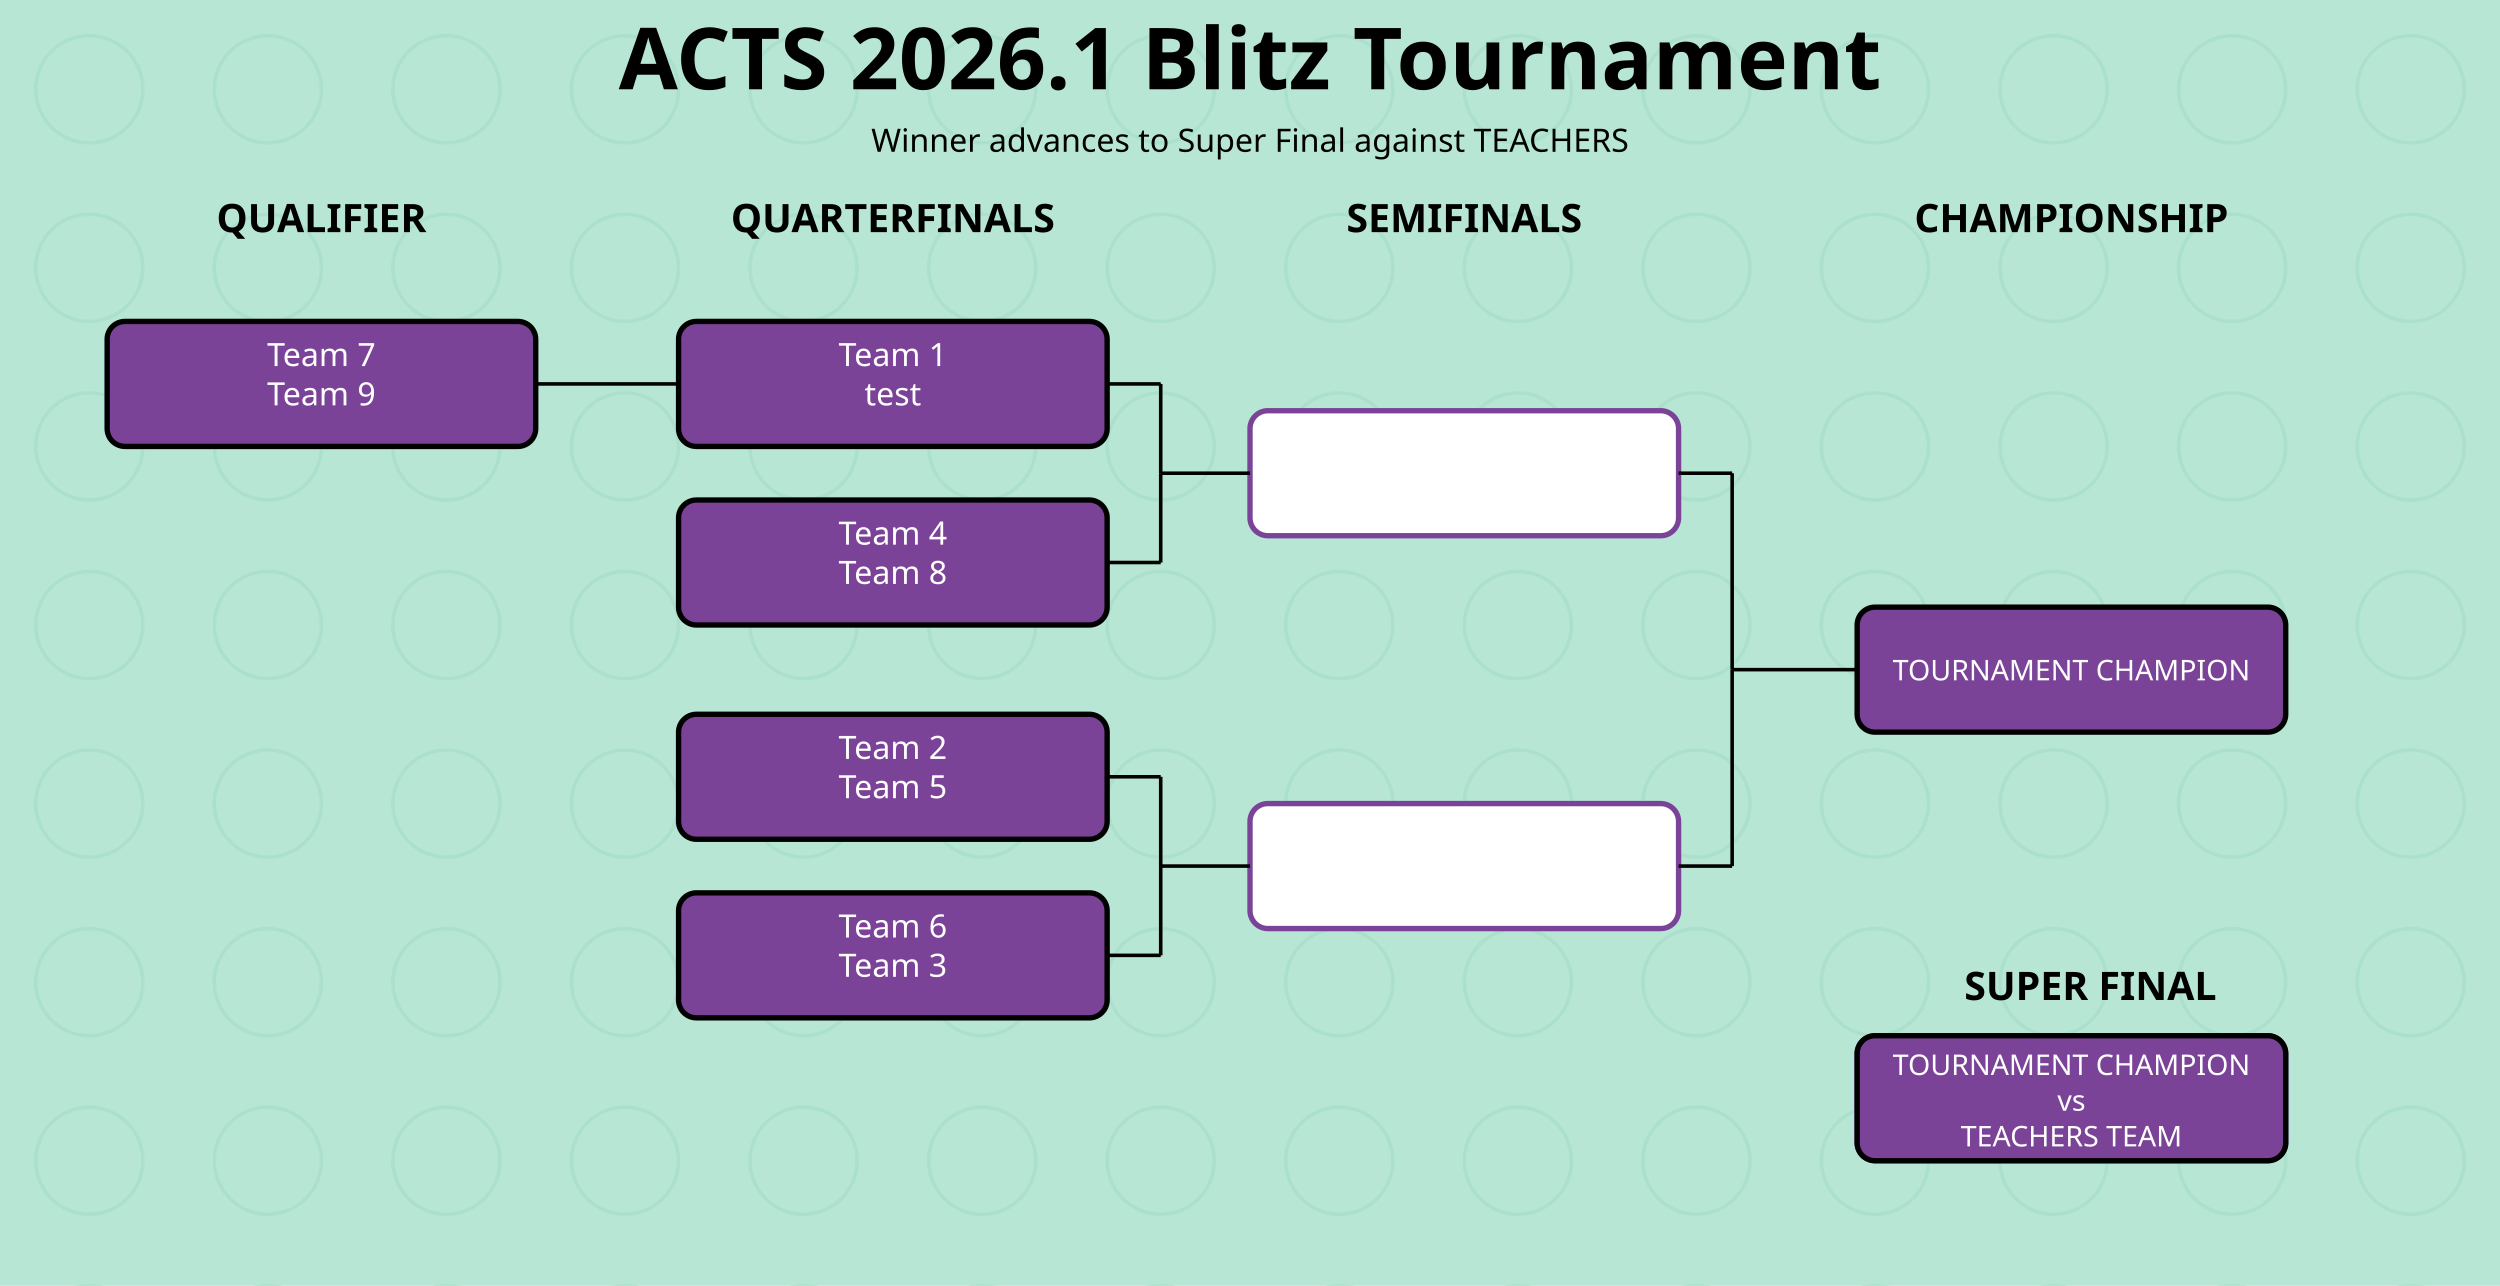
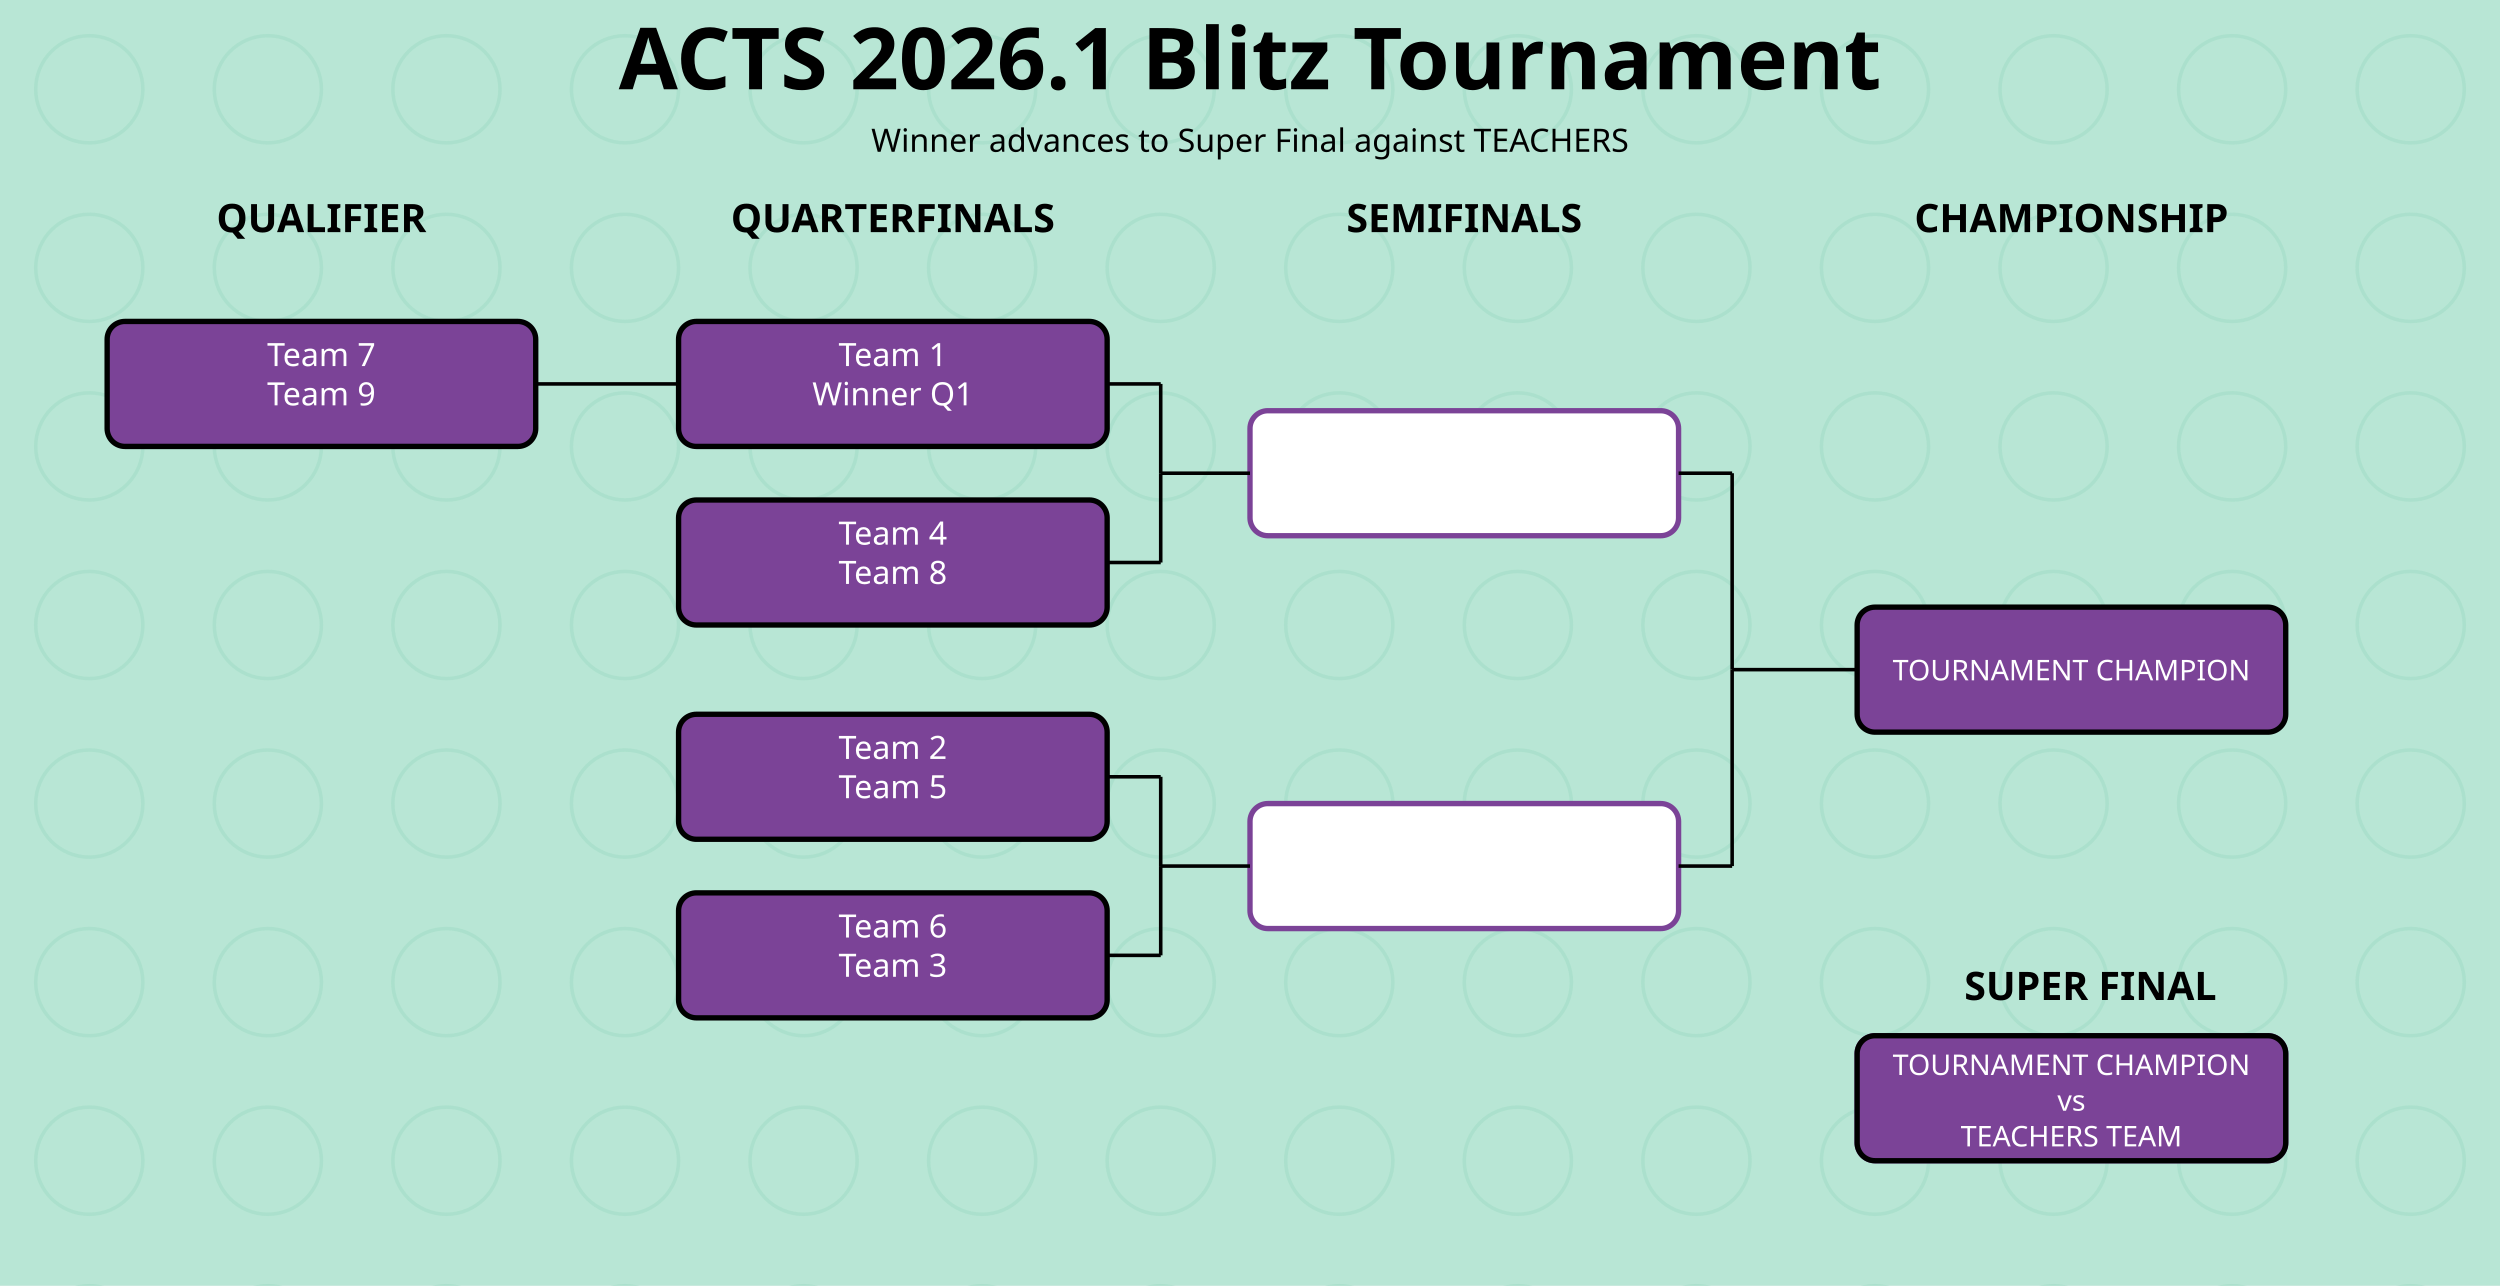
<svg xmlns="http://www.w3.org/2000/svg" baseProfile="full" height="100%" preserveAspectRatio="xMidYMid meet" version="1.1" viewBox="0 0 1400 720" width="100%">
  <defs>
    <style type="text/css">
        svg {
            max-width: 100%;
            height: auto;
        }
        @media (max-width: 768px) {
            svg {
                width: 100%;
                height: auto;
            }
        }
    </style>
  </defs>
  <rect fill="#b8e6d5" height="720" width="1400" x="0" y="0" />
  <g opacity="0.3">
    <circle cx="50" cy="50" fill="none" r="30" stroke="#8dd4b8" stroke-width="2" />
    <circle cx="50" cy="150" fill="none" r="30" stroke="#8dd4b8" stroke-width="2" />
    <circle cx="50" cy="250" fill="none" r="30" stroke="#8dd4b8" stroke-width="2" />
    <circle cx="50" cy="350" fill="none" r="30" stroke="#8dd4b8" stroke-width="2" />
    <circle cx="50" cy="450" fill="none" r="30" stroke="#8dd4b8" stroke-width="2" />
    <circle cx="50" cy="550" fill="none" r="30" stroke="#8dd4b8" stroke-width="2" />
    <circle cx="50" cy="650" fill="none" r="30" stroke="#8dd4b8" stroke-width="2" />
    <circle cx="50" cy="750" fill="none" r="30" stroke="#8dd4b8" stroke-width="2" />
    <circle cx="150" cy="50" fill="none" r="30" stroke="#8dd4b8" stroke-width="2" />
    <circle cx="150" cy="150" fill="none" r="30" stroke="#8dd4b8" stroke-width="2" />
    <circle cx="150" cy="250" fill="none" r="30" stroke="#8dd4b8" stroke-width="2" />
    <circle cx="150" cy="350" fill="none" r="30" stroke="#8dd4b8" stroke-width="2" />
    <circle cx="150" cy="450" fill="none" r="30" stroke="#8dd4b8" stroke-width="2" />
    <circle cx="150" cy="550" fill="none" r="30" stroke="#8dd4b8" stroke-width="2" />
    <circle cx="150" cy="650" fill="none" r="30" stroke="#8dd4b8" stroke-width="2" />
    <circle cx="150" cy="750" fill="none" r="30" stroke="#8dd4b8" stroke-width="2" />
    <circle cx="250" cy="50" fill="none" r="30" stroke="#8dd4b8" stroke-width="2" />
    <circle cx="250" cy="150" fill="none" r="30" stroke="#8dd4b8" stroke-width="2" />
    <circle cx="250" cy="250" fill="none" r="30" stroke="#8dd4b8" stroke-width="2" />
    <circle cx="250" cy="350" fill="none" r="30" stroke="#8dd4b8" stroke-width="2" />
    <circle cx="250" cy="450" fill="none" r="30" stroke="#8dd4b8" stroke-width="2" />
    <circle cx="250" cy="550" fill="none" r="30" stroke="#8dd4b8" stroke-width="2" />
    <circle cx="250" cy="650" fill="none" r="30" stroke="#8dd4b8" stroke-width="2" />
    <circle cx="250" cy="750" fill="none" r="30" stroke="#8dd4b8" stroke-width="2" />
    <circle cx="350" cy="50" fill="none" r="30" stroke="#8dd4b8" stroke-width="2" />
    <circle cx="350" cy="150" fill="none" r="30" stroke="#8dd4b8" stroke-width="2" />
    <circle cx="350" cy="250" fill="none" r="30" stroke="#8dd4b8" stroke-width="2" />
    <circle cx="350" cy="350" fill="none" r="30" stroke="#8dd4b8" stroke-width="2" />
    <circle cx="350" cy="450" fill="none" r="30" stroke="#8dd4b8" stroke-width="2" />
    <circle cx="350" cy="550" fill="none" r="30" stroke="#8dd4b8" stroke-width="2" />
    <circle cx="350" cy="650" fill="none" r="30" stroke="#8dd4b8" stroke-width="2" />
    <circle cx="350" cy="750" fill="none" r="30" stroke="#8dd4b8" stroke-width="2" />
    <circle cx="450" cy="50" fill="none" r="30" stroke="#8dd4b8" stroke-width="2" />
    <circle cx="450" cy="150" fill="none" r="30" stroke="#8dd4b8" stroke-width="2" />
    <circle cx="450" cy="250" fill="none" r="30" stroke="#8dd4b8" stroke-width="2" />
    <circle cx="450" cy="350" fill="none" r="30" stroke="#8dd4b8" stroke-width="2" />
    <circle cx="450" cy="450" fill="none" r="30" stroke="#8dd4b8" stroke-width="2" />
    <circle cx="450" cy="550" fill="none" r="30" stroke="#8dd4b8" stroke-width="2" />
    <circle cx="450" cy="650" fill="none" r="30" stroke="#8dd4b8" stroke-width="2" />
    <circle cx="450" cy="750" fill="none" r="30" stroke="#8dd4b8" stroke-width="2" />
    <circle cx="550" cy="50" fill="none" r="30" stroke="#8dd4b8" stroke-width="2" />
    <circle cx="550" cy="150" fill="none" r="30" stroke="#8dd4b8" stroke-width="2" />
    <circle cx="550" cy="250" fill="none" r="30" stroke="#8dd4b8" stroke-width="2" />
    <circle cx="550" cy="350" fill="none" r="30" stroke="#8dd4b8" stroke-width="2" />
    <circle cx="550" cy="450" fill="none" r="30" stroke="#8dd4b8" stroke-width="2" />
    <circle cx="550" cy="550" fill="none" r="30" stroke="#8dd4b8" stroke-width="2" />
    <circle cx="550" cy="650" fill="none" r="30" stroke="#8dd4b8" stroke-width="2" />
    <circle cx="550" cy="750" fill="none" r="30" stroke="#8dd4b8" stroke-width="2" />
    <circle cx="650" cy="50" fill="none" r="30" stroke="#8dd4b8" stroke-width="2" />
    <circle cx="650" cy="150" fill="none" r="30" stroke="#8dd4b8" stroke-width="2" />
    <circle cx="650" cy="250" fill="none" r="30" stroke="#8dd4b8" stroke-width="2" />
    <circle cx="650" cy="350" fill="none" r="30" stroke="#8dd4b8" stroke-width="2" />
    <circle cx="650" cy="450" fill="none" r="30" stroke="#8dd4b8" stroke-width="2" />
    <circle cx="650" cy="550" fill="none" r="30" stroke="#8dd4b8" stroke-width="2" />
    <circle cx="650" cy="650" fill="none" r="30" stroke="#8dd4b8" stroke-width="2" />
    <circle cx="650" cy="750" fill="none" r="30" stroke="#8dd4b8" stroke-width="2" />
    <circle cx="750" cy="50" fill="none" r="30" stroke="#8dd4b8" stroke-width="2" />
    <circle cx="750" cy="150" fill="none" r="30" stroke="#8dd4b8" stroke-width="2" />
    <circle cx="750" cy="250" fill="none" r="30" stroke="#8dd4b8" stroke-width="2" />
    <circle cx="750" cy="350" fill="none" r="30" stroke="#8dd4b8" stroke-width="2" />
    <circle cx="750" cy="450" fill="none" r="30" stroke="#8dd4b8" stroke-width="2" />
    <circle cx="750" cy="550" fill="none" r="30" stroke="#8dd4b8" stroke-width="2" />
    <circle cx="750" cy="650" fill="none" r="30" stroke="#8dd4b8" stroke-width="2" />
    <circle cx="750" cy="750" fill="none" r="30" stroke="#8dd4b8" stroke-width="2" />
    <circle cx="850" cy="50" fill="none" r="30" stroke="#8dd4b8" stroke-width="2" />
    <circle cx="850" cy="150" fill="none" r="30" stroke="#8dd4b8" stroke-width="2" />
    <circle cx="850" cy="250" fill="none" r="30" stroke="#8dd4b8" stroke-width="2" />
    <circle cx="850" cy="350" fill="none" r="30" stroke="#8dd4b8" stroke-width="2" />
    <circle cx="850" cy="450" fill="none" r="30" stroke="#8dd4b8" stroke-width="2" />
    <circle cx="850" cy="550" fill="none" r="30" stroke="#8dd4b8" stroke-width="2" />
    <circle cx="850" cy="650" fill="none" r="30" stroke="#8dd4b8" stroke-width="2" />
    <circle cx="850" cy="750" fill="none" r="30" stroke="#8dd4b8" stroke-width="2" />
    <circle cx="950" cy="50" fill="none" r="30" stroke="#8dd4b8" stroke-width="2" />
    <circle cx="950" cy="150" fill="none" r="30" stroke="#8dd4b8" stroke-width="2" />
    <circle cx="950" cy="250" fill="none" r="30" stroke="#8dd4b8" stroke-width="2" />
    <circle cx="950" cy="350" fill="none" r="30" stroke="#8dd4b8" stroke-width="2" />
    <circle cx="950" cy="450" fill="none" r="30" stroke="#8dd4b8" stroke-width="2" />
    <circle cx="950" cy="550" fill="none" r="30" stroke="#8dd4b8" stroke-width="2" />
    <circle cx="950" cy="650" fill="none" r="30" stroke="#8dd4b8" stroke-width="2" />
    <circle cx="950" cy="750" fill="none" r="30" stroke="#8dd4b8" stroke-width="2" />
    <circle cx="1050" cy="50" fill="none" r="30" stroke="#8dd4b8" stroke-width="2" />
    <circle cx="1050" cy="150" fill="none" r="30" stroke="#8dd4b8" stroke-width="2" />
    <circle cx="1050" cy="250" fill="none" r="30" stroke="#8dd4b8" stroke-width="2" />
    <circle cx="1050" cy="350" fill="none" r="30" stroke="#8dd4b8" stroke-width="2" />
    <circle cx="1050" cy="450" fill="none" r="30" stroke="#8dd4b8" stroke-width="2" />
    <circle cx="1050" cy="550" fill="none" r="30" stroke="#8dd4b8" stroke-width="2" />
    <circle cx="1050" cy="650" fill="none" r="30" stroke="#8dd4b8" stroke-width="2" />
    <circle cx="1050" cy="750" fill="none" r="30" stroke="#8dd4b8" stroke-width="2" />
    <circle cx="1150" cy="50" fill="none" r="30" stroke="#8dd4b8" stroke-width="2" />
    <circle cx="1150" cy="150" fill="none" r="30" stroke="#8dd4b8" stroke-width="2" />
    <circle cx="1150" cy="250" fill="none" r="30" stroke="#8dd4b8" stroke-width="2" />
    <circle cx="1150" cy="350" fill="none" r="30" stroke="#8dd4b8" stroke-width="2" />
    <circle cx="1150" cy="450" fill="none" r="30" stroke="#8dd4b8" stroke-width="2" />
    <circle cx="1150" cy="550" fill="none" r="30" stroke="#8dd4b8" stroke-width="2" />
    <circle cx="1150" cy="650" fill="none" r="30" stroke="#8dd4b8" stroke-width="2" />
    <circle cx="1150" cy="750" fill="none" r="30" stroke="#8dd4b8" stroke-width="2" />
    <circle cx="1250" cy="50" fill="none" r="30" stroke="#8dd4b8" stroke-width="2" />
    <circle cx="1250" cy="150" fill="none" r="30" stroke="#8dd4b8" stroke-width="2" />
    <circle cx="1250" cy="250" fill="none" r="30" stroke="#8dd4b8" stroke-width="2" />
    <circle cx="1250" cy="350" fill="none" r="30" stroke="#8dd4b8" stroke-width="2" />
    <circle cx="1250" cy="450" fill="none" r="30" stroke="#8dd4b8" stroke-width="2" />
    <circle cx="1250" cy="550" fill="none" r="30" stroke="#8dd4b8" stroke-width="2" />
    <circle cx="1250" cy="650" fill="none" r="30" stroke="#8dd4b8" stroke-width="2" />
    <circle cx="1250" cy="750" fill="none" r="30" stroke="#8dd4b8" stroke-width="2" />
    <circle cx="1350" cy="50" fill="none" r="30" stroke="#8dd4b8" stroke-width="2" />
    <circle cx="1350" cy="150" fill="none" r="30" stroke="#8dd4b8" stroke-width="2" />
    <circle cx="1350" cy="250" fill="none" r="30" stroke="#8dd4b8" stroke-width="2" />
    <circle cx="1350" cy="350" fill="none" r="30" stroke="#8dd4b8" stroke-width="2" />
    <circle cx="1350" cy="450" fill="none" r="30" stroke="#8dd4b8" stroke-width="2" />
    <circle cx="1350" cy="550" fill="none" r="30" stroke="#8dd4b8" stroke-width="2" />
    <circle cx="1350" cy="650" fill="none" r="30" stroke="#8dd4b8" stroke-width="2" />
    <circle cx="1350" cy="750" fill="none" r="30" stroke="#8dd4b8" stroke-width="2" />
    <circle cx="1450" cy="50" fill="none" r="30" stroke="#8dd4b8" stroke-width="2" />
    <circle cx="1450" cy="150" fill="none" r="30" stroke="#8dd4b8" stroke-width="2" />
    <circle cx="1450" cy="250" fill="none" r="30" stroke="#8dd4b8" stroke-width="2" />
    <circle cx="1450" cy="350" fill="none" r="30" stroke="#8dd4b8" stroke-width="2" />
    <circle cx="1450" cy="450" fill="none" r="30" stroke="#8dd4b8" stroke-width="2" />
    <circle cx="1450" cy="550" fill="none" r="30" stroke="#8dd4b8" stroke-width="2" />
    <circle cx="1450" cy="650" fill="none" r="30" stroke="#8dd4b8" stroke-width="2" />
    <circle cx="1450" cy="750" fill="none" r="30" stroke="#8dd4b8" stroke-width="2" />
  </g>
  <text fill="#000000" font-family="JetBrains Mono" font-size="48px" font-weight="bold" text-anchor="middle" x="700.0" y="50">ACTS 2026.1 Blitz Tournament</text>
  <text fill="#000000" font-family="JetBrains Mono" font-size="18px" font-weight="normal" text-anchor="middle" x="700.0" y="85">Winner advances to Super Final against TEACHERS</text>
  <text fill="#000000" font-family="JetBrains Mono" font-size="22px" font-weight="bold" text-anchor="middle" x="180.0" y="130">QUALIFIER</text>
  <text fill="#000000" font-family="JetBrains Mono" font-size="22px" font-weight="bold" text-anchor="middle" x="500.0" y="130">QUARTERFINALS</text>
  <text fill="#000000" font-family="JetBrains Mono" font-size="22px" font-weight="bold" text-anchor="middle" x="820.0" y="130">SEMIFINALS</text>
  <text fill="#000000" font-family="JetBrains Mono" font-size="22px" font-weight="bold" text-anchor="middle" x="1160.0" y="130">CHAMPIONSHIP</text>
  <rect fill="#7b4397" height="70" rx="10" ry="10" stroke="#000000" stroke-width="3" width="240" x="60" y="180" />
  <text fill="#ffffff" font-family="JetBrains Mono" font-size="18px" font-weight="normal" text-anchor="middle" x="180.0" y="205.0">Team 7</text>
  <text fill="#ffffff" font-family="JetBrains Mono" font-size="18px" font-weight="normal" text-anchor="middle" x="180.0" y="227.0">Team 9</text>
  <rect fill="#7b4397" height="70" rx="10" ry="10" stroke="#000000" stroke-width="3" width="240" x="380" y="180" />
  <text fill="#ffffff" font-family="JetBrains Mono" font-size="18px" font-weight="normal" text-anchor="middle" x="500.0" y="205.0">Team 1</text>
-   <text fill="#ffffff" font-family="JetBrains Mono" font-size="18px" font-weight="normal" text-anchor="middle" x="500.0" y="227.0">test</text>
+   <text fill="#ffffff" font-family="JetBrains Mono" font-size="18px" font-weight="normal" text-anchor="middle" x="500.0" y="227.0">Winner Q1</text>
  <rect fill="#7b4397" height="70" rx="10" ry="10" stroke="#000000" stroke-width="3" width="240" x="380" y="280" />
  <text fill="#ffffff" font-family="JetBrains Mono" font-size="18px" font-weight="normal" text-anchor="middle" x="500.0" y="305.0">Team 4</text>
  <text fill="#ffffff" font-family="JetBrains Mono" font-size="18px" font-weight="normal" text-anchor="middle" x="500.0" y="327.0">Team 8</text>
  <rect fill="#7b4397" height="70" rx="10" ry="10" stroke="#000000" stroke-width="3" width="240" x="380" y="400" />
  <text fill="#ffffff" font-family="JetBrains Mono" font-size="18px" font-weight="normal" text-anchor="middle" x="500.0" y="425.0">Team 2</text>
  <text fill="#ffffff" font-family="JetBrains Mono" font-size="18px" font-weight="normal" text-anchor="middle" x="500.0" y="447.0">Team 5</text>
  <rect fill="#7b4397" height="70" rx="10" ry="10" stroke="#000000" stroke-width="3" width="240" x="380" y="500" />
  <text fill="#ffffff" font-family="JetBrains Mono" font-size="18px" font-weight="normal" text-anchor="middle" x="500.0" y="525.0">Team 6</text>
  <text fill="#ffffff" font-family="JetBrains Mono" font-size="18px" font-weight="normal" text-anchor="middle" x="500.0" y="547.0">Team 3</text>
  <rect fill="#ffffff" height="70" rx="10" ry="10" stroke="#7b4397" stroke-width="3" width="240" x="700" y="230" />
  <rect fill="#ffffff" height="70" rx="10" ry="10" stroke="#7b4397" stroke-width="3" width="240" x="700" y="450" />
  <rect fill="#7b4397" height="70" rx="10" ry="10" stroke="#000000" stroke-width="3" width="240" x="1040" y="340" />
  <text fill="#ffffff" font-family="JetBrains Mono" font-size="16px" font-weight="normal" text-anchor="middle" x="1160.0" y="381.0">TOURNAMENT CHAMPION</text>
  <text fill="#000000" font-family="JetBrains Mono" font-size="22px" font-weight="bold" text-anchor="start" x="1100" y="560">SUPER FINAL</text>
  <rect fill="#ffffff" height="70" rx="10" ry="10" stroke="#7b4397" stroke-width="3" width="240" x="1040" y="580" />
  <rect fill="#7b4397" height="70" rx="10" ry="10" stroke="#000000" stroke-width="3" width="240" x="1040" y="580" />
  <text fill="#ffffff" font-family="JetBrains Mono" font-size="16px" font-weight="normal" text-anchor="middle" x="1160.0" y="602">TOURNAMENT CHAMPION</text>
  <text fill="#ffffff" font-family="JetBrains Mono" font-size="16px" font-weight="normal" text-anchor="middle" x="1160.0" y="622">vs</text>
  <text fill="#ffffff" font-family="JetBrains Mono" font-size="16px" font-weight="normal" text-anchor="middle" x="1160.0" y="642">TEACHERS TEAM</text>
  <path d="M 300 215.0 L 380 215.0" fill="none" stroke="#000000" stroke-width="2" />
  <path d="M 620 215.0 L 650 215.0 L 650 215.0 L 650 215.0" fill="none" stroke="#000000" stroke-width="2" />
  <path d="M 650 215.0 L 650 265.0" fill="none" stroke="#000000" stroke-width="2" />
  <path d="M 620 315.0 L 650 315.0" fill="none" stroke="#000000" stroke-width="2" />
  <path d="M 650 315.0 L 650 265.0" fill="none" stroke="#000000" stroke-width="2" />
  <path d="M 650 265.0 L 700 265.0" fill="none" stroke="#000000" stroke-width="2" />
  <path d="M 620 435.0 L 650 435.0" fill="none" stroke="#000000" stroke-width="2" />
  <path d="M 650 435.0 L 650 485.0" fill="none" stroke="#000000" stroke-width="2" />
  <path d="M 620 535.0 L 650 535.0" fill="none" stroke="#000000" stroke-width="2" />
  <path d="M 650 535.0 L 650 485.0" fill="none" stroke="#000000" stroke-width="2" />
  <path d="M 650 485.0 L 700 485.0" fill="none" stroke="#000000" stroke-width="2" />
  <path d="M 940 265.0 L 970 265.0" fill="none" stroke="#000000" stroke-width="2" />
  <path d="M 970 265.0 L 970 375.0" fill="none" stroke="#000000" stroke-width="2" />
  <path d="M 940 485.0 L 970 485.0" fill="none" stroke="#000000" stroke-width="2" />
  <path d="M 970 485.0 L 970 375.0" fill="none" stroke="#000000" stroke-width="2" />
  <path d="M 970 375.0 L 1040 375.0" fill="none" stroke="#000000" stroke-width="2" />
</svg>
